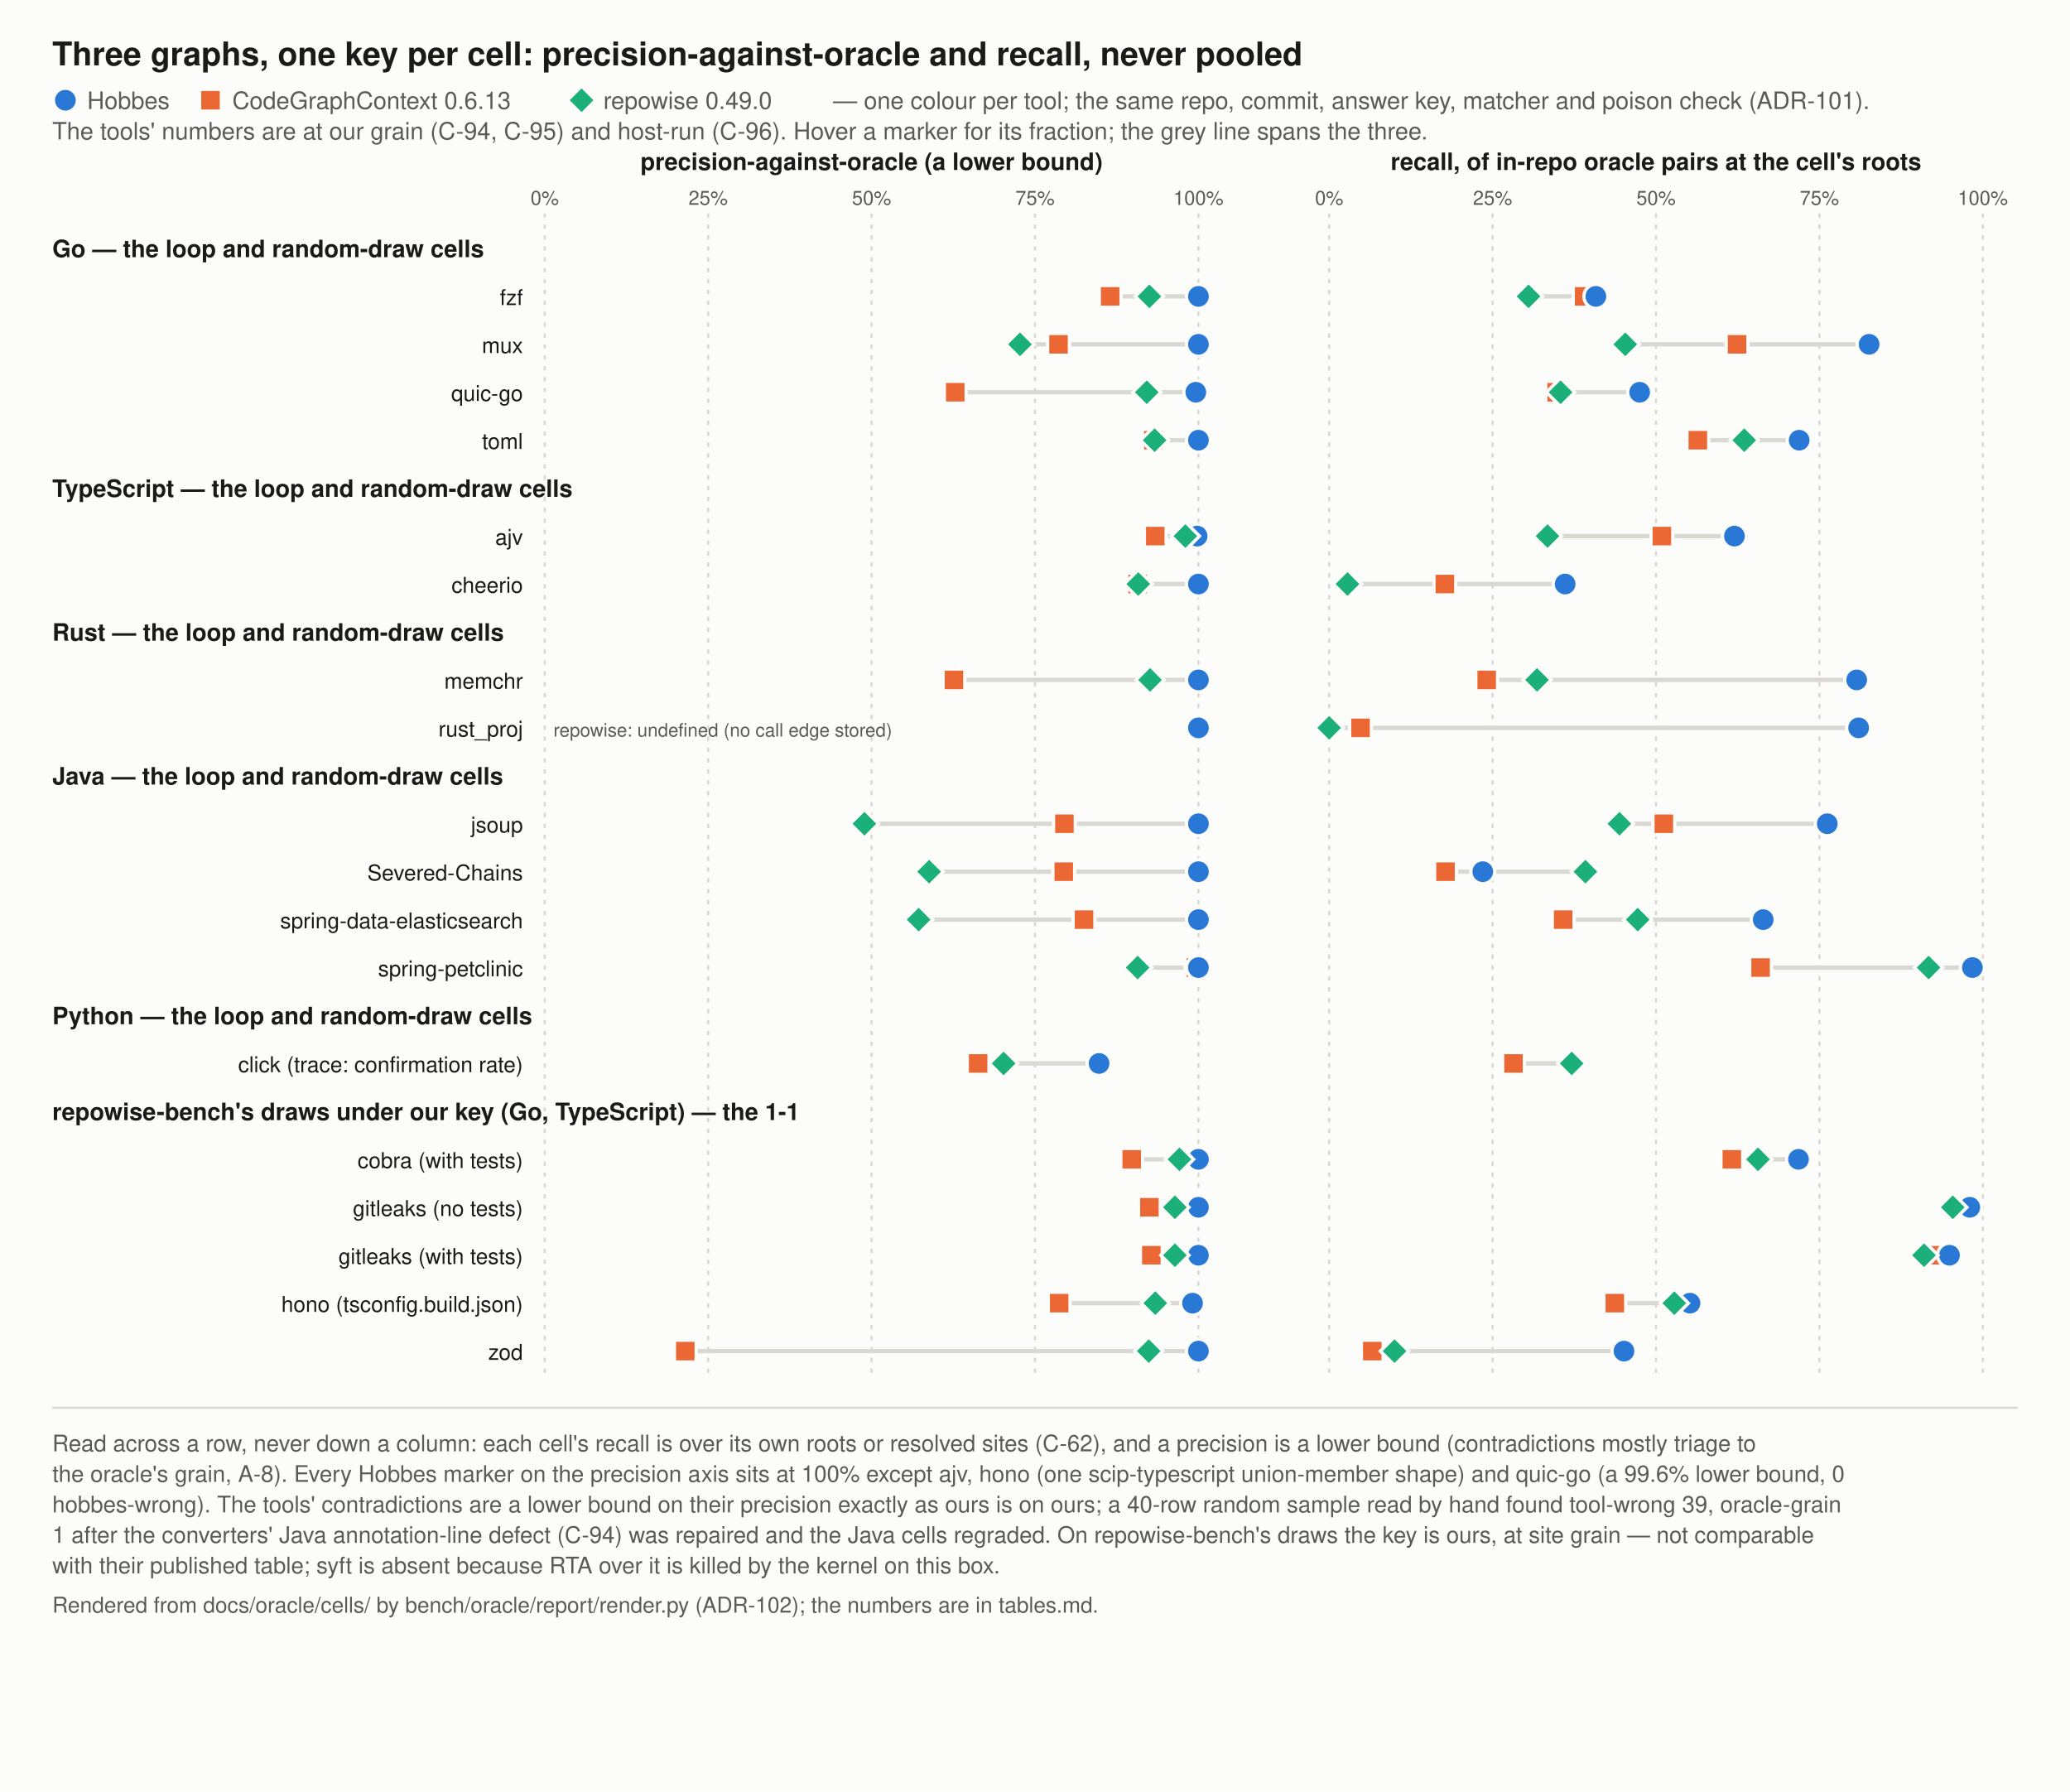
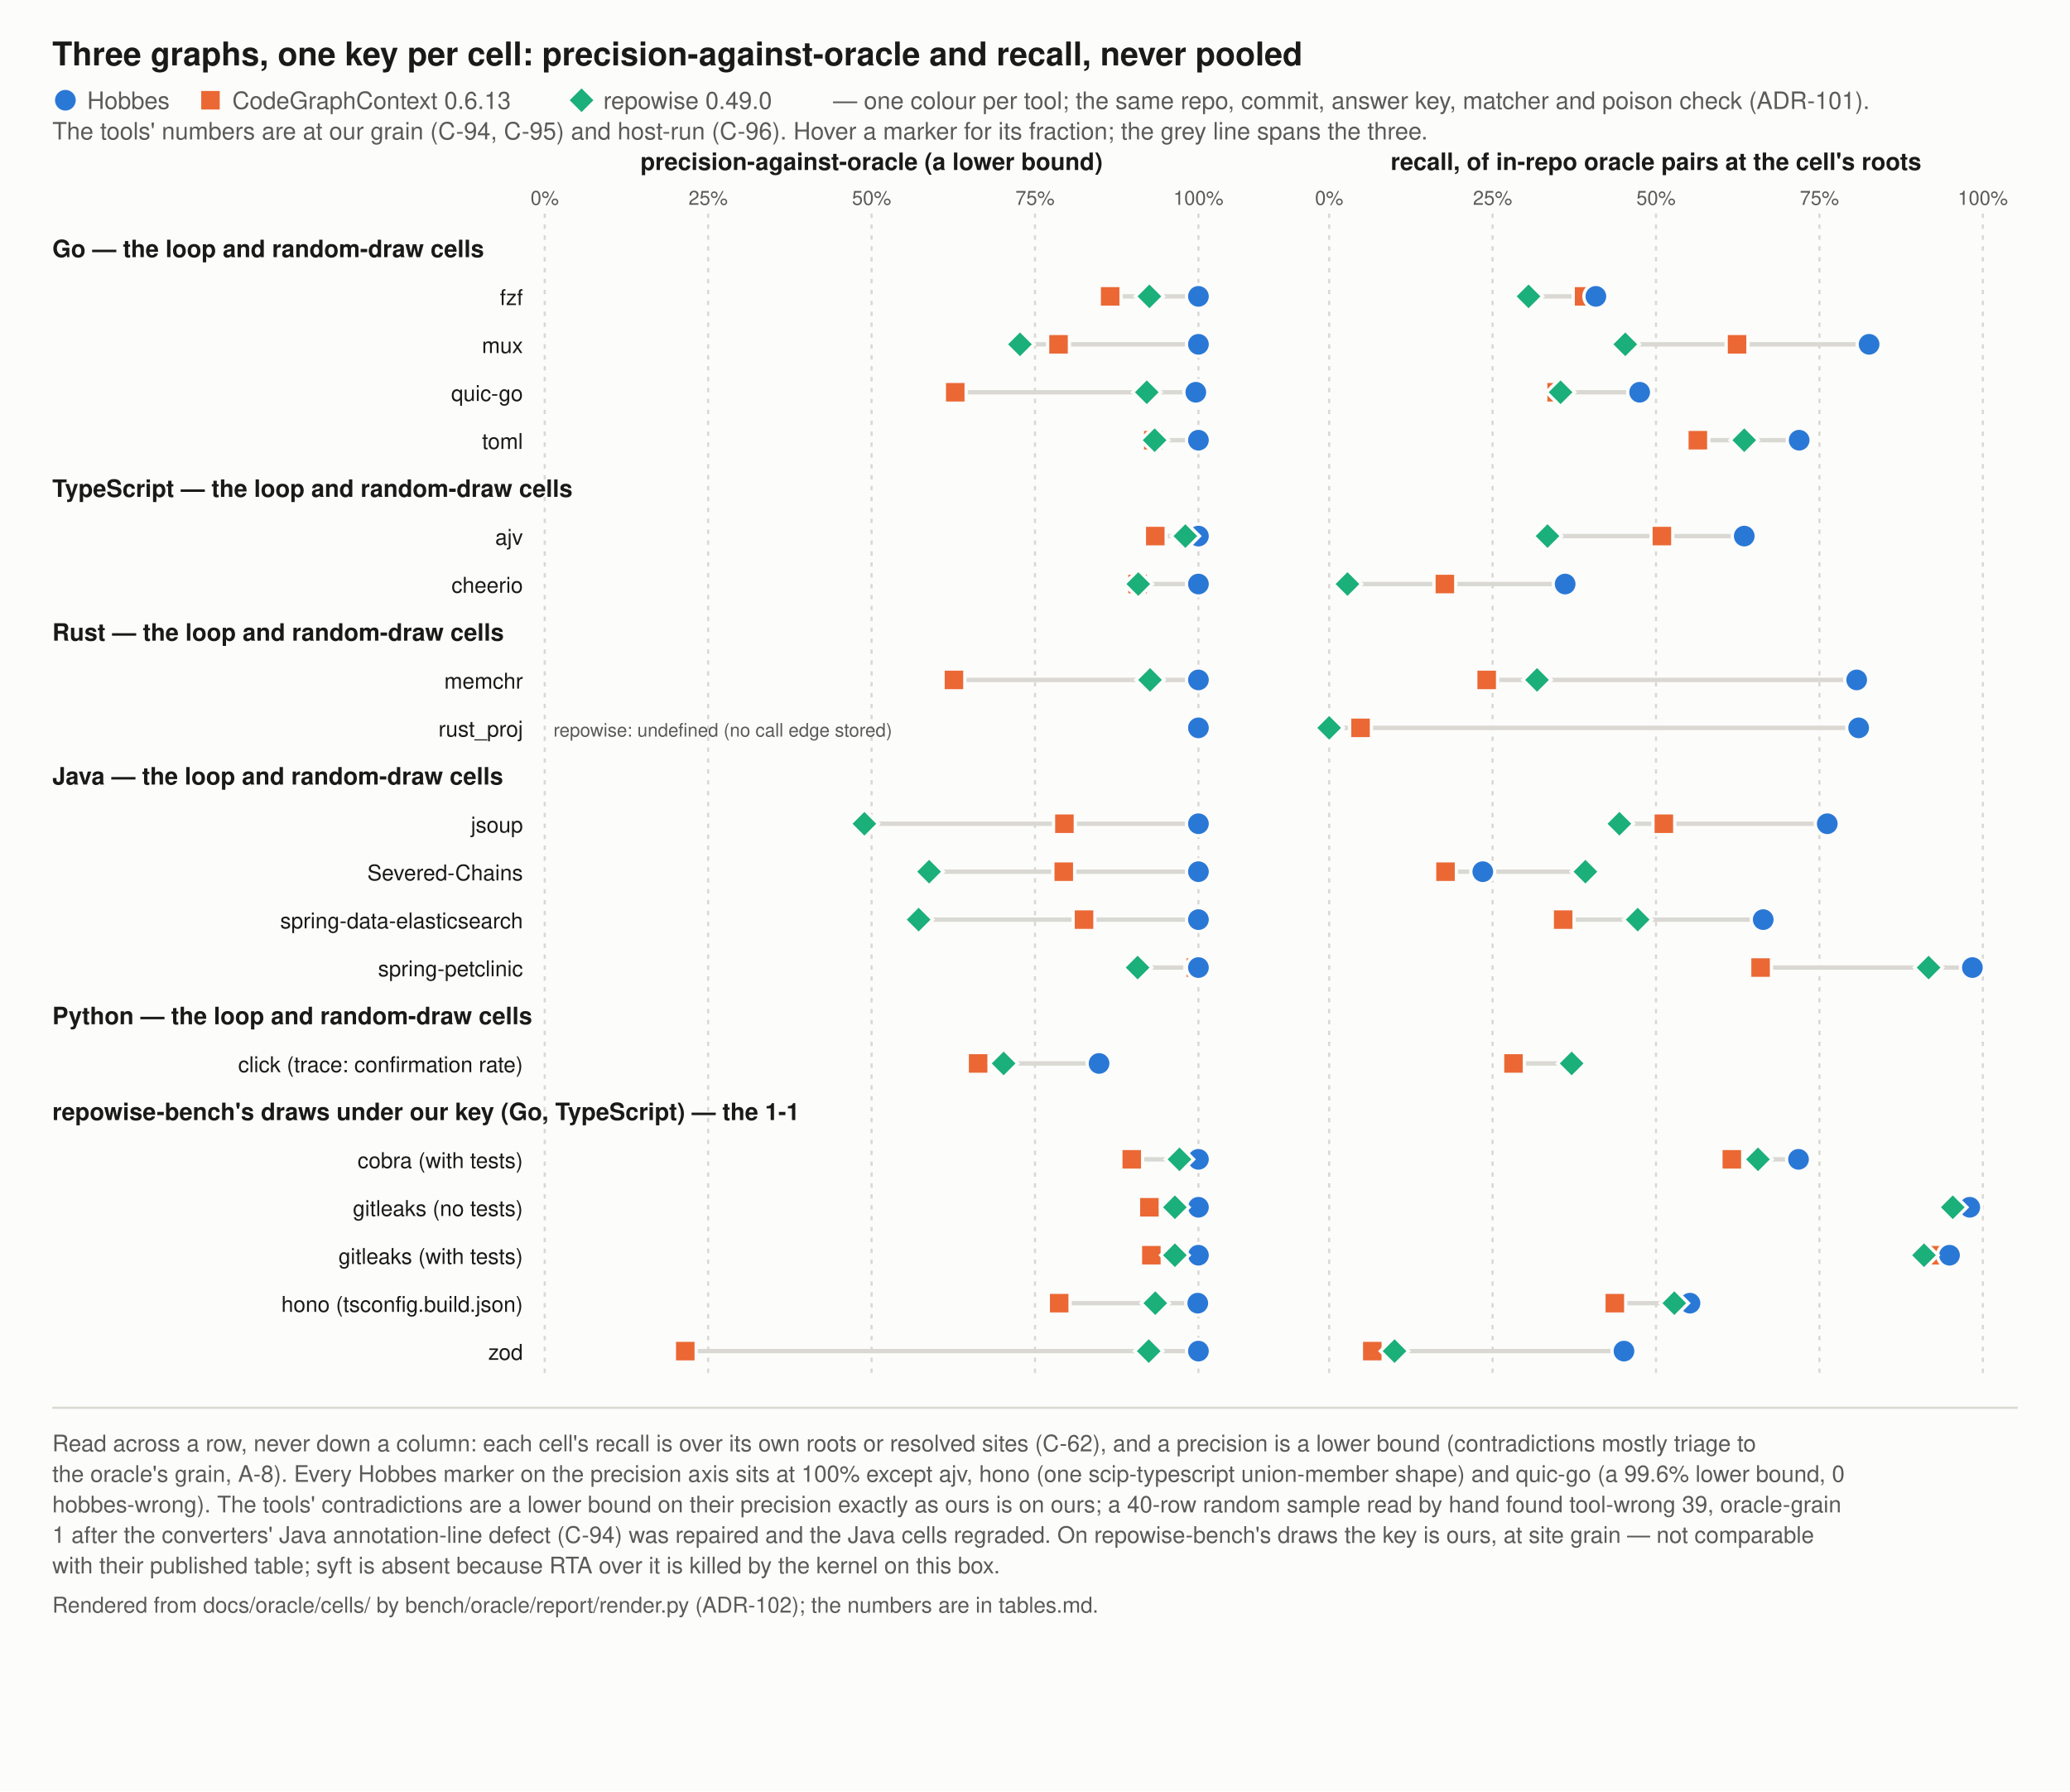
<svg xmlns="http://www.w3.org/2000/svg" width="950" height="822" viewBox="0 0 950 822" role="img" aria-label="Three graphs on one key per cell: precision-against-oracle and recall, Hobbes beside CodeGraphContext and repowise">
  <rect width="950" height="822" fill="#fcfcfb" />
  <text x="24" y="30" font-size="15" fill="#1a1a19" text-anchor="start" font-weight="bold" font-family="-apple-system, 'Segoe UI', Helvetica, Arial, sans-serif">Three graphs, one key per cell: precision-against-oracle and recall, never pooled</text>
  <g>
    <circle cx="30" cy="46" r="5.5" fill="#2a78d6" stroke="#fcfcfb" stroke-width="1.5" />
  </g>
  <text x="40" y="50" font-size="11" fill="#5a5a57" text-anchor="start" font-weight="normal" font-family="-apple-system, 'Segoe UI', Helvetica, Arial, sans-serif">Hobbes</text>
  <g>
    <rect x="91.6" y="41" width="10" height="10" fill="#eb6834" stroke="#fcfcfb" stroke-width="1.5" />
  </g>
  <text x="106.6" y="50" font-size="11" fill="#5a5a57" text-anchor="start" font-weight="normal" font-family="-apple-system, 'Segoe UI', Helvetica, Arial, sans-serif">CodeGraphContext 0.6.13</text>
  <g>
    <polygon points="266.9,39.5 273.4,46 266.9,52.5 260.4,46" fill="#1baf7a" stroke="#fcfcfb" stroke-width="1.5" />
  </g>
  <text x="276.9" y="50" font-size="11" fill="#5a5a57" text-anchor="start" font-weight="normal" font-family="-apple-system, 'Segoe UI', Helvetica, Arial, sans-serif">repowise 0.49.0</text>
  <text x="382.4" y="50" font-size="11" fill="#5a5a57" text-anchor="start" font-weight="normal" font-family="-apple-system, 'Segoe UI', Helvetica, Arial, sans-serif">— one colour per tool; the same repo, commit, answer key, matcher and poison check (ADR-101).</text>
  <text x="24" y="64" font-size="11" fill="#5a5a57" text-anchor="start" font-weight="normal" font-family="-apple-system, 'Segoe UI', Helvetica, Arial, sans-serif">The tools' numbers are at our grain (C-94, C-95) and host-run (C-96). Hover a marker for its fraction; the grey line spans the three.</text>
  <line x1="250.0" y1="98" x2="250.0" y2="632" stroke="#d9d8d2" stroke-dasharray="2 3" />
  <text x="250.0" y="94" font-size="9" fill="#5a5a57" text-anchor="middle" font-weight="normal" font-family="-apple-system, 'Segoe UI', Helvetica, Arial, sans-serif">0%</text>
  <line x1="325.0" y1="98" x2="325.0" y2="632" stroke="#d9d8d2" stroke-dasharray="2 3" />
  <text x="325.0" y="94" font-size="9" fill="#5a5a57" text-anchor="middle" font-weight="normal" font-family="-apple-system, 'Segoe UI', Helvetica, Arial, sans-serif">25%</text>
  <line x1="400.0" y1="98" x2="400.0" y2="632" stroke="#d9d8d2" stroke-dasharray="2 3" />
  <text x="400.0" y="94" font-size="9" fill="#5a5a57" text-anchor="middle" font-weight="normal" font-family="-apple-system, 'Segoe UI', Helvetica, Arial, sans-serif">50%</text>
  <line x1="475.0" y1="98" x2="475.0" y2="632" stroke="#d9d8d2" stroke-dasharray="2 3" />
  <text x="475.0" y="94" font-size="9" fill="#5a5a57" text-anchor="middle" font-weight="normal" font-family="-apple-system, 'Segoe UI', Helvetica, Arial, sans-serif">75%</text>
  <line x1="550.0" y1="98" x2="550.0" y2="632" stroke="#d9d8d2" stroke-dasharray="2 3" />
  <text x="550.0" y="94" font-size="9" fill="#5a5a57" text-anchor="middle" font-weight="normal" font-family="-apple-system, 'Segoe UI', Helvetica, Arial, sans-serif">100%</text>
  <text x="400.0" y="78" font-size="11" fill="#1a1a19" text-anchor="middle" font-weight="bold" font-family="-apple-system, 'Segoe UI', Helvetica, Arial, sans-serif">precision-against-oracle (a lower bound)</text>
  <line x1="610.0" y1="98" x2="610.0" y2="632" stroke="#d9d8d2" stroke-dasharray="2 3" />
  <text x="610.0" y="94" font-size="9" fill="#5a5a57" text-anchor="middle" font-weight="normal" font-family="-apple-system, 'Segoe UI', Helvetica, Arial, sans-serif">0%</text>
  <line x1="685.0" y1="98" x2="685.0" y2="632" stroke="#d9d8d2" stroke-dasharray="2 3" />
  <text x="685.0" y="94" font-size="9" fill="#5a5a57" text-anchor="middle" font-weight="normal" font-family="-apple-system, 'Segoe UI', Helvetica, Arial, sans-serif">25%</text>
  <line x1="760.0" y1="98" x2="760.0" y2="632" stroke="#d9d8d2" stroke-dasharray="2 3" />
  <text x="760.0" y="94" font-size="9" fill="#5a5a57" text-anchor="middle" font-weight="normal" font-family="-apple-system, 'Segoe UI', Helvetica, Arial, sans-serif">50%</text>
  <line x1="835.0" y1="98" x2="835.0" y2="632" stroke="#d9d8d2" stroke-dasharray="2 3" />
  <text x="835.0" y="94" font-size="9" fill="#5a5a57" text-anchor="middle" font-weight="normal" font-family="-apple-system, 'Segoe UI', Helvetica, Arial, sans-serif">75%</text>
  <line x1="910.0" y1="98" x2="910.0" y2="632" stroke="#d9d8d2" stroke-dasharray="2 3" />
  <text x="910.0" y="94" font-size="9" fill="#5a5a57" text-anchor="middle" font-weight="normal" font-family="-apple-system, 'Segoe UI', Helvetica, Arial, sans-serif">100%</text>
  <text x="760.0" y="78" font-size="11" fill="#1a1a19" text-anchor="middle" font-weight="bold" font-family="-apple-system, 'Segoe UI', Helvetica, Arial, sans-serif">recall, of in-repo oracle pairs at the cell's roots</text>
  <text x="24" y="118" font-size="11" fill="#1a1a19" text-anchor="start" font-weight="bold" font-family="-apple-system, 'Segoe UI', Helvetica, Arial, sans-serif">Go — the loop and random-draw cells</text>
  <text x="240" y="140" font-size="10" fill="#1a1a19" text-anchor="end" font-weight="normal" font-family="-apple-system, 'Segoe UI', Helvetica, Arial, sans-serif">fzf</text>
  <line x1="509.5" y1="136" x2="550.0" y2="136" stroke="#d9d8d2" stroke-width="2" />
  <g>
    <rect x="504.5" y="131" width="10" height="10" fill="#eb6834" stroke="#fcfcfb" stroke-width="1.5" />
  </g>
  <g>
    <circle cx="550.0" cy="136" r="5.5" fill="#2a78d6" stroke="#fcfcfb" stroke-width="1.5" />
  </g>
  <g>
    <polygon points="527.5,129.5 534.0,136 527.5,142.5 521.0,136" fill="#1baf7a" stroke="#fcfcfb" stroke-width="1.5" />
  </g>
  <line x1="701.5" y1="136" x2="732.4" y2="136" stroke="#d9d8d2" stroke-width="2" />
  <g>
    <rect x="722.0" y="131" width="10" height="10" fill="#eb6834" stroke="#fcfcfb" stroke-width="1.5" />
  </g>
  <g>
    <circle cx="732.4" cy="136" r="5.5" fill="#2a78d6" stroke="#fcfcfb" stroke-width="1.5" />
  </g>
  <g>
    <polygon points="701.5,129.5 708.0,136 701.5,142.5 695.0,136" fill="#1baf7a" stroke="#fcfcfb" stroke-width="1.5" />
  </g>
  <text x="240" y="162" font-size="10" fill="#1a1a19" text-anchor="end" font-weight="normal" font-family="-apple-system, 'Segoe UI', Helvetica, Arial, sans-serif">mux</text>
  <line x1="468.1" y1="158" x2="550.0" y2="158" stroke="#d9d8d2" stroke-width="2" />
  <g>
    <rect x="480.8" y="153" width="10" height="10" fill="#eb6834" stroke="#fcfcfb" stroke-width="1.5" />
  </g>
  <g>
    <circle cx="550.0" cy="158" r="5.5" fill="#2a78d6" stroke="#fcfcfb" stroke-width="1.5" />
  </g>
  <g>
    <polygon points="468.1,151.5 474.6,158 468.1,164.5 461.6,158" fill="#1baf7a" stroke="#fcfcfb" stroke-width="1.5" />
  </g>
  <line x1="745.9" y1="158" x2="857.8" y2="158" stroke="#d9d8d2" stroke-width="2" />
  <g>
    <rect x="792.2" y="153" width="10" height="10" fill="#eb6834" stroke="#fcfcfb" stroke-width="1.5" />
  </g>
  <g>
    <circle cx="857.8" cy="158" r="5.5" fill="#2a78d6" stroke="#fcfcfb" stroke-width="1.5" />
  </g>
  <g>
    <polygon points="745.9,151.5 752.4,158 745.9,164.5 739.4,158" fill="#1baf7a" stroke="#fcfcfb" stroke-width="1.5" />
  </g>
  <text x="240" y="184" font-size="10" fill="#1a1a19" text-anchor="end" font-weight="normal" font-family="-apple-system, 'Segoe UI', Helvetica, Arial, sans-serif">quic-go</text>
  <line x1="438.4" y1="180" x2="548.8" y2="180" stroke="#d9d8d2" stroke-width="2" />
  <g>
    <rect x="433.4" y="175" width="10" height="10" fill="#eb6834" stroke="#fcfcfb" stroke-width="1.5" />
  </g>
  <g>
    <circle cx="548.8" cy="180" r="5.5" fill="#2a78d6" stroke="#fcfcfb" stroke-width="1.5" />
  </g>
  <g>
    <polygon points="526.3,173.5 532.8,180 526.3,186.5 519.8,180" fill="#1baf7a" stroke="#fcfcfb" stroke-width="1.5" />
  </g>
  <line x1="714.4" y1="180" x2="752.5" y2="180" stroke="#d9d8d2" stroke-width="2" />
  <g>
    <rect x="709.4" y="175" width="10" height="10" fill="#eb6834" stroke="#fcfcfb" stroke-width="1.5" />
  </g>
  <g>
    <circle cx="752.5" cy="180" r="5.5" fill="#2a78d6" stroke="#fcfcfb" stroke-width="1.5" />
  </g>
  <g>
    <polygon points="716.2,173.5 722.7,180 716.2,186.5 709.7,180" fill="#1baf7a" stroke="#fcfcfb" stroke-width="1.5" />
  </g>
  <text x="240" y="206" font-size="10" fill="#1a1a19" text-anchor="end" font-weight="normal" font-family="-apple-system, 'Segoe UI', Helvetica, Arial, sans-serif">toml</text>
  <line x1="529.3" y1="202" x2="550.0" y2="202" stroke="#d9d8d2" stroke-width="2" />
  <g>
    <rect x="524.3" y="197" width="10" height="10" fill="#eb6834" stroke="#fcfcfb" stroke-width="1.5" />
  </g>
  <g>
    <polygon points="529.9,195.5 536.4,202 529.9,208.5 523.4,202" fill="#1baf7a" stroke="#fcfcfb" stroke-width="1.5" />
  </g>
  <g>
    <circle cx="550.0" cy="202" r="5.5" fill="#2a78d6" stroke="#fcfcfb" stroke-width="1.5" />
  </g>
  <line x1="779.2" y1="202" x2="825.7" y2="202" stroke="#d9d8d2" stroke-width="2" />
  <g>
    <rect x="774.2" y="197" width="10" height="10" fill="#eb6834" stroke="#fcfcfb" stroke-width="1.5" />
  </g>
  <g>
    <polygon points="800.5,195.5 807.0,202 800.5,208.5 794.0,202" fill="#1baf7a" stroke="#fcfcfb" stroke-width="1.5" />
  </g>
  <g>
    <circle cx="825.7" cy="202" r="5.5" fill="#2a78d6" stroke="#fcfcfb" stroke-width="1.5" />
  </g>
  <text x="24" y="228" font-size="11" fill="#1a1a19" text-anchor="start" font-weight="bold" font-family="-apple-system, 'Segoe UI', Helvetica, Arial, sans-serif">TypeScript — the loop and random-draw cells</text>
  <text x="240" y="250" font-size="10" fill="#1a1a19" text-anchor="end" font-weight="normal" font-family="-apple-system, 'Segoe UI', Helvetica, Arial, sans-serif">ajv</text>
-   <line x1="530.2" y1="246" x2="549.4" y2="246" stroke="#d9d8d2" stroke-width="2" />
-   <g>
-     <circle cx="549.4" cy="246" r="5.5" fill="#2a78d6" stroke="#fcfcfb" stroke-width="1.5" />
+   <line x1="530.2" y1="246" x2="550.0" y2="246" stroke="#d9d8d2" stroke-width="2" />
+   <g>
+     <circle cx="550.0" cy="246" r="5.5" fill="#2a78d6" stroke="#fcfcfb" stroke-width="1.5" />
  </g>
  <g>
    <rect x="525.2" y="241" width="10" height="10" fill="#eb6834" stroke="#fcfcfb" stroke-width="1.5" />
  </g>
  <g>
    <polygon points="544.0,239.5 550.5,246 544.0,252.5 537.5,246" fill="#1baf7a" stroke="#fcfcfb" stroke-width="1.5" />
  </g>
-   <line x1="710.2" y1="246" x2="796.0" y2="246" stroke="#d9d8d2" stroke-width="2" />
-   <g>
-     <circle cx="796.0" cy="246" r="5.5" fill="#2a78d6" stroke="#fcfcfb" stroke-width="1.5" />
+   <line x1="710.2" y1="246" x2="800.5" y2="246" stroke="#d9d8d2" stroke-width="2" />
+   <g>
+     <circle cx="800.5" cy="246" r="5.5" fill="#2a78d6" stroke="#fcfcfb" stroke-width="1.5" />
  </g>
  <g>
    <rect x="757.7" y="241" width="10" height="10" fill="#eb6834" stroke="#fcfcfb" stroke-width="1.5" />
  </g>
  <g>
    <polygon points="710.2,239.5 716.7,246 710.2,252.5 703.7,246" fill="#1baf7a" stroke="#fcfcfb" stroke-width="1.5" />
  </g>
  <text x="240" y="272" font-size="10" fill="#1a1a19" text-anchor="end" font-weight="normal" font-family="-apple-system, 'Segoe UI', Helvetica, Arial, sans-serif">cheerio</text>
  <line x1="522.1" y1="268" x2="550.0" y2="268" stroke="#d9d8d2" stroke-width="2" />
  <g>
    <circle cx="550.0" cy="268" r="5.5" fill="#2a78d6" stroke="#fcfcfb" stroke-width="1.5" />
  </g>
  <g>
    <rect x="517.1" y="263" width="10" height="10" fill="#eb6834" stroke="#fcfcfb" stroke-width="1.5" />
  </g>
  <g>
    <polygon points="522.4,261.5 528.9,268 522.4,274.5 515.9,268" fill="#1baf7a" stroke="#fcfcfb" stroke-width="1.5" />
  </g>
  <line x1="618.4" y1="268" x2="718.3" y2="268" stroke="#d9d8d2" stroke-width="2" />
  <g>
    <circle cx="718.3" cy="268" r="5.5" fill="#2a78d6" stroke="#fcfcfb" stroke-width="1.5" />
  </g>
  <g>
    <rect x="658.1" y="263" width="10" height="10" fill="#eb6834" stroke="#fcfcfb" stroke-width="1.5" />
  </g>
  <g>
    <polygon points="618.4,261.5 624.9,268 618.4,274.5 611.9,268" fill="#1baf7a" stroke="#fcfcfb" stroke-width="1.5" />
  </g>
  <text x="24" y="294" font-size="11" fill="#1a1a19" text-anchor="start" font-weight="bold" font-family="-apple-system, 'Segoe UI', Helvetica, Arial, sans-serif">Rust — the loop and random-draw cells</text>
  <text x="240" y="316" font-size="10" fill="#1a1a19" text-anchor="end" font-weight="normal" font-family="-apple-system, 'Segoe UI', Helvetica, Arial, sans-serif">memchr</text>
  <line x1="437.8" y1="312" x2="550.0" y2="312" stroke="#d9d8d2" stroke-width="2" />
  <g>
    <rect x="432.8" y="307" width="10" height="10" fill="#eb6834" stroke="#fcfcfb" stroke-width="1.5" />
  </g>
  <g>
    <circle cx="550.0" cy="312" r="5.5" fill="#2a78d6" stroke="#fcfcfb" stroke-width="1.5" />
  </g>
  <g>
    <polygon points="527.8,305.5 534.3,312 527.8,318.5 521.3,312" fill="#1baf7a" stroke="#fcfcfb" stroke-width="1.5" />
  </g>
  <line x1="682.3" y1="312" x2="852.1" y2="312" stroke="#d9d8d2" stroke-width="2" />
  <g>
    <rect x="677.3" y="307" width="10" height="10" fill="#eb6834" stroke="#fcfcfb" stroke-width="1.5" />
  </g>
  <g>
    <circle cx="852.1" cy="312" r="5.5" fill="#2a78d6" stroke="#fcfcfb" stroke-width="1.5" />
  </g>
  <g>
    <polygon points="705.4,305.5 711.9,312 705.4,318.5 698.9,312" fill="#1baf7a" stroke="#fcfcfb" stroke-width="1.5" />
  </g>
  <text x="240" y="338" font-size="10" fill="#1a1a19" text-anchor="end" font-weight="normal" font-family="-apple-system, 'Segoe UI', Helvetica, Arial, sans-serif">rust_proj</text>
  <line x1="550.0" y1="334" x2="550.0" y2="334" stroke="#d9d8d2" stroke-width="2" />
  <g>
    <rect x="545.0" y="329" width="10" height="10" fill="#eb6834" stroke="#fcfcfb" stroke-width="1.5" />
  </g>
  <g>
    <circle cx="550.0" cy="334" r="5.5" fill="#2a78d6" stroke="#fcfcfb" stroke-width="1.5" />
  </g>
  <text x="254" y="338" font-size="8.5" fill="#5a5a57" text-anchor="start" font-weight="normal" font-family="-apple-system, 'Segoe UI', Helvetica, Arial, sans-serif">repowise: undefined (no call edge stored)</text>
  <line x1="610.0" y1="334" x2="853.0" y2="334" stroke="#d9d8d2" stroke-width="2" />
  <g>
    <rect x="619.4" y="329" width="10" height="10" fill="#eb6834" stroke="#fcfcfb" stroke-width="1.5" />
  </g>
  <g>
    <polygon points="610.0,327.5 616.5,334 610.0,340.5 603.5,334" fill="#1baf7a" stroke="#fcfcfb" stroke-width="1.5" />
  </g>
  <g>
    <circle cx="853.0" cy="334" r="5.5" fill="#2a78d6" stroke="#fcfcfb" stroke-width="1.5" />
  </g>
  <text x="24" y="360" font-size="11" fill="#1a1a19" text-anchor="start" font-weight="bold" font-family="-apple-system, 'Segoe UI', Helvetica, Arial, sans-serif">Java — the loop and random-draw cells</text>
  <text x="240" y="382" font-size="10" fill="#1a1a19" text-anchor="end" font-weight="normal" font-family="-apple-system, 'Segoe UI', Helvetica, Arial, sans-serif">jsoup</text>
  <line x1="396.7" y1="378" x2="550.0" y2="378" stroke="#d9d8d2" stroke-width="2" />
  <g>
    <rect x="483.5" y="373" width="10" height="10" fill="#eb6834" stroke="#fcfcfb" stroke-width="1.5" />
  </g>
  <g>
    <circle cx="550.0" cy="378" r="5.5" fill="#2a78d6" stroke="#fcfcfb" stroke-width="1.5" />
  </g>
  <g>
    <polygon points="396.7,371.5 403.2,378 396.7,384.5 390.2,378" fill="#1baf7a" stroke="#fcfcfb" stroke-width="1.5" />
  </g>
  <line x1="743.2" y1="378" x2="838.6" y2="378" stroke="#d9d8d2" stroke-width="2" />
  <g>
    <rect x="758.6" y="373" width="10" height="10" fill="#eb6834" stroke="#fcfcfb" stroke-width="1.5" />
  </g>
  <g>
    <circle cx="838.6" cy="378" r="5.5" fill="#2a78d6" stroke="#fcfcfb" stroke-width="1.5" />
  </g>
  <g>
    <polygon points="743.2,371.5 749.7,378 743.2,384.5 736.7,378" fill="#1baf7a" stroke="#fcfcfb" stroke-width="1.5" />
  </g>
  <text x="240" y="404" font-size="10" fill="#1a1a19" text-anchor="end" font-weight="normal" font-family="-apple-system, 'Segoe UI', Helvetica, Arial, sans-serif">Severed-Chains</text>
  <line x1="426.4" y1="400" x2="550.0" y2="400" stroke="#d9d8d2" stroke-width="2" />
  <g>
    <rect x="483.2" y="395" width="10" height="10" fill="#eb6834" stroke="#fcfcfb" stroke-width="1.5" />
  </g>
  <g>
    <polygon points="426.4,393.5 432.9,400 426.4,406.5 419.9,400" fill="#1baf7a" stroke="#fcfcfb" stroke-width="1.5" />
  </g>
  <g>
    <circle cx="550.0" cy="400" r="5.5" fill="#2a78d6" stroke="#fcfcfb" stroke-width="1.5" />
  </g>
  <line x1="663.4" y1="400" x2="727.6" y2="400" stroke="#d9d8d2" stroke-width="2" />
  <g>
    <rect x="658.4" y="395" width="10" height="10" fill="#eb6834" stroke="#fcfcfb" stroke-width="1.5" />
  </g>
  <g>
    <polygon points="727.6,393.5 734.1,400 727.6,406.5 721.1,400" fill="#1baf7a" stroke="#fcfcfb" stroke-width="1.5" />
  </g>
  <g>
    <circle cx="680.5" cy="400" r="5.5" fill="#2a78d6" stroke="#fcfcfb" stroke-width="1.5" />
  </g>
  <text x="240" y="426" font-size="10" fill="#1a1a19" text-anchor="end" font-weight="normal" font-family="-apple-system, 'Segoe UI', Helvetica, Arial, sans-serif">spring-data-elasticsearch</text>
  <line x1="421.6" y1="422" x2="550.0" y2="422" stroke="#d9d8d2" stroke-width="2" />
  <g>
    <rect x="492.5" y="417" width="10" height="10" fill="#eb6834" stroke="#fcfcfb" stroke-width="1.5" />
  </g>
  <g>
    <polygon points="421.6,415.5 428.1,422 421.6,428.5 415.1,422" fill="#1baf7a" stroke="#fcfcfb" stroke-width="1.5" />
  </g>
  <g>
    <circle cx="550.0" cy="422" r="5.5" fill="#2a78d6" stroke="#fcfcfb" stroke-width="1.5" />
  </g>
  <line x1="717.4" y1="422" x2="809.2" y2="422" stroke="#d9d8d2" stroke-width="2" />
  <g>
    <rect x="712.4" y="417" width="10" height="10" fill="#eb6834" stroke="#fcfcfb" stroke-width="1.5" />
  </g>
  <g>
    <polygon points="751.6,415.5 758.1,422 751.6,428.5 745.1,422" fill="#1baf7a" stroke="#fcfcfb" stroke-width="1.5" />
  </g>
  <g>
    <circle cx="809.2" cy="422" r="5.5" fill="#2a78d6" stroke="#fcfcfb" stroke-width="1.5" />
  </g>
  <text x="240" y="448" font-size="10" fill="#1a1a19" text-anchor="end" font-weight="normal" font-family="-apple-system, 'Segoe UI', Helvetica, Arial, sans-serif">spring-petclinic</text>
  <line x1="522.1" y1="444" x2="550.0" y2="444" stroke="#d9d8d2" stroke-width="2" />
  <g>
    <rect x="543.8" y="439" width="10" height="10" fill="#eb6834" stroke="#fcfcfb" stroke-width="1.5" />
  </g>
  <g>
    <circle cx="550.0" cy="444" r="5.5" fill="#2a78d6" stroke="#fcfcfb" stroke-width="1.5" />
  </g>
  <g>
    <polygon points="522.1,437.5 528.6,444 522.1,450.5 515.6,444" fill="#1baf7a" stroke="#fcfcfb" stroke-width="1.5" />
  </g>
  <line x1="808.0" y1="444" x2="905.2" y2="444" stroke="#d9d8d2" stroke-width="2" />
  <g>
    <rect x="803.0" y="439" width="10" height="10" fill="#eb6834" stroke="#fcfcfb" stroke-width="1.5" />
  </g>
  <g>
    <circle cx="905.2" cy="444" r="5.5" fill="#2a78d6" stroke="#fcfcfb" stroke-width="1.5" />
  </g>
  <g>
    <polygon points="885.1,437.5 891.6,444 885.1,450.5 878.6,444" fill="#1baf7a" stroke="#fcfcfb" stroke-width="1.5" />
  </g>
  <text x="24" y="470" font-size="11" fill="#1a1a19" text-anchor="start" font-weight="bold" font-family="-apple-system, 'Segoe UI', Helvetica, Arial, sans-serif">Python — the loop and random-draw cells</text>
  <text x="240" y="492" font-size="10" fill="#1a1a19" text-anchor="end" font-weight="normal" font-family="-apple-system, 'Segoe UI', Helvetica, Arial, sans-serif">click (trace: confirmation rate)</text>
  <line x1="448.9" y1="488" x2="504.4" y2="488" stroke="#d9d8d2" stroke-width="2" />
  <g>
    <circle cx="504.4" cy="488" r="5.5" fill="#2a78d6" stroke="#fcfcfb" stroke-width="1.5" />
  </g>
  <g>
    <rect x="443.9" y="483" width="10" height="10" fill="#eb6834" stroke="#fcfcfb" stroke-width="1.5" />
  </g>
  <g>
    <polygon points="460.6,481.5 467.1,488 460.6,494.5 454.1,488" fill="#1baf7a" stroke="#fcfcfb" stroke-width="1.5" />
  </g>
  <line x1="694.6" y1="488" x2="721.3" y2="488" stroke="#d9d8d2" stroke-width="2" />
  <g>
    <circle cx="721.0" cy="488" r="5.5" fill="#2a78d6" stroke="#fcfcfb" stroke-width="1.5" />
  </g>
  <g>
    <rect x="689.6" y="483" width="10" height="10" fill="#eb6834" stroke="#fcfcfb" stroke-width="1.5" />
  </g>
  <g>
    <polygon points="721.3,481.5 727.8,488 721.3,494.5 714.8,488" fill="#1baf7a" stroke="#fcfcfb" stroke-width="1.5" />
  </g>
  <text x="24" y="514" font-size="11" fill="#1a1a19" text-anchor="start" font-weight="bold" font-family="-apple-system, 'Segoe UI', Helvetica, Arial, sans-serif">repowise-bench's draws under our key (Go, TypeScript) — the 1-1</text>
  <text x="240" y="536" font-size="10" fill="#1a1a19" text-anchor="end" font-weight="normal" font-family="-apple-system, 'Segoe UI', Helvetica, Arial, sans-serif">cobra (with tests)</text>
  <line x1="519.4" y1="532" x2="550.0" y2="532" stroke="#d9d8d2" stroke-width="2" />
  <g>
    <circle cx="550.0" cy="532" r="5.5" fill="#2a78d6" stroke="#fcfcfb" stroke-width="1.5" />
  </g>
  <g>
    <rect x="514.4" y="527" width="10" height="10" fill="#eb6834" stroke="#fcfcfb" stroke-width="1.5" />
  </g>
  <g>
    <polygon points="541.3,525.5 547.8,532 541.3,538.5 534.8,532" fill="#1baf7a" stroke="#fcfcfb" stroke-width="1.5" />
  </g>
  <line x1="794.8" y1="532" x2="825.4" y2="532" stroke="#d9d8d2" stroke-width="2" />
  <g>
    <circle cx="825.4" cy="532" r="5.5" fill="#2a78d6" stroke="#fcfcfb" stroke-width="1.5" />
  </g>
  <g>
    <rect x="789.8" y="527" width="10" height="10" fill="#eb6834" stroke="#fcfcfb" stroke-width="1.5" />
  </g>
  <g>
    <polygon points="806.8,525.5 813.3,532 806.8,538.5 800.3,532" fill="#1baf7a" stroke="#fcfcfb" stroke-width="1.5" />
  </g>
  <text x="240" y="558" font-size="10" fill="#1a1a19" text-anchor="end" font-weight="normal" font-family="-apple-system, 'Segoe UI', Helvetica, Arial, sans-serif">gitleaks (no tests)</text>
  <line x1="527.5" y1="554" x2="550.0" y2="554" stroke="#d9d8d2" stroke-width="2" />
  <g>
    <rect x="522.5" y="549" width="10" height="10" fill="#eb6834" stroke="#fcfcfb" stroke-width="1.5" />
  </g>
  <g>
    <circle cx="550.0" cy="554" r="5.5" fill="#2a78d6" stroke="#fcfcfb" stroke-width="1.5" />
  </g>
  <g>
    <polygon points="539.2,547.5 545.7,554 539.2,560.5 532.7,554" fill="#1baf7a" stroke="#fcfcfb" stroke-width="1.5" />
  </g>
  <line x1="896.2" y1="554" x2="904.0" y2="554" stroke="#d9d8d2" stroke-width="2" />
  <g>
    <rect x="895.4" y="549" width="10" height="10" fill="#eb6834" stroke="#fcfcfb" stroke-width="1.5" />
  </g>
  <g>
    <circle cx="904.0" cy="554" r="5.5" fill="#2a78d6" stroke="#fcfcfb" stroke-width="1.5" />
  </g>
  <g>
    <polygon points="896.2,547.5 902.7,554 896.2,560.5 889.7,554" fill="#1baf7a" stroke="#fcfcfb" stroke-width="1.5" />
  </g>
  <text x="240" y="580" font-size="10" fill="#1a1a19" text-anchor="end" font-weight="normal" font-family="-apple-system, 'Segoe UI', Helvetica, Arial, sans-serif">gitleaks (with tests)</text>
  <line x1="528.4" y1="576" x2="550.0" y2="576" stroke="#d9d8d2" stroke-width="2" />
  <g>
    <rect x="523.4" y="571" width="10" height="10" fill="#eb6834" stroke="#fcfcfb" stroke-width="1.5" />
  </g>
  <g>
    <circle cx="550.0" cy="576" r="5.5" fill="#2a78d6" stroke="#fcfcfb" stroke-width="1.5" />
  </g>
  <g>
    <polygon points="539.2,569.5 545.7,576 539.2,582.5 532.7,576" fill="#1baf7a" stroke="#fcfcfb" stroke-width="1.5" />
  </g>
  <line x1="883.0" y1="576" x2="894.7" y2="576" stroke="#d9d8d2" stroke-width="2" />
  <g>
    <rect x="883.1" y="571" width="10" height="10" fill="#eb6834" stroke="#fcfcfb" stroke-width="1.5" />
  </g>
  <g>
    <circle cx="894.7" cy="576" r="5.5" fill="#2a78d6" stroke="#fcfcfb" stroke-width="1.5" />
  </g>
  <g>
    <polygon points="883.0,569.5 889.5,576 883.0,582.5 876.5,576" fill="#1baf7a" stroke="#fcfcfb" stroke-width="1.5" />
  </g>
  <text x="240" y="602" font-size="10" fill="#1a1a19" text-anchor="end" font-weight="normal" font-family="-apple-system, 'Segoe UI', Helvetica, Arial, sans-serif">hono (tsconfig.build.json)</text>
-   <line x1="486.1" y1="598" x2="547.3" y2="598" stroke="#d9d8d2" stroke-width="2" />
+   <line x1="486.1" y1="598" x2="549.7" y2="598" stroke="#d9d8d2" stroke-width="2" />
  <g>
    <rect x="481.1" y="593" width="10" height="10" fill="#eb6834" stroke="#fcfcfb" stroke-width="1.5" />
  </g>
  <g>
-     <circle cx="547.3" cy="598" r="5.5" fill="#2a78d6" stroke="#fcfcfb" stroke-width="1.5" />
+     <circle cx="549.7" cy="598" r="5.5" fill="#2a78d6" stroke="#fcfcfb" stroke-width="1.5" />
  </g>
  <g>
    <polygon points="530.2,591.5 536.7,598 530.2,604.5 523.7,598" fill="#1baf7a" stroke="#fcfcfb" stroke-width="1.5" />
  </g>
  <line x1="741.1" y1="598" x2="775.6" y2="598" stroke="#d9d8d2" stroke-width="2" />
  <g>
    <rect x="736.1" y="593" width="10" height="10" fill="#eb6834" stroke="#fcfcfb" stroke-width="1.5" />
  </g>
  <g>
    <circle cx="775.6" cy="598" r="5.5" fill="#2a78d6" stroke="#fcfcfb" stroke-width="1.5" />
  </g>
  <g>
    <polygon points="768.4,591.5 774.9,598 768.4,604.5 761.9,598" fill="#1baf7a" stroke="#fcfcfb" stroke-width="1.5" />
  </g>
  <text x="240" y="624" font-size="10" fill="#1a1a19" text-anchor="end" font-weight="normal" font-family="-apple-system, 'Segoe UI', Helvetica, Arial, sans-serif">zod</text>
  <line x1="314.5" y1="620" x2="550.0" y2="620" stroke="#d9d8d2" stroke-width="2" />
  <g>
    <rect x="309.5" y="615" width="10" height="10" fill="#eb6834" stroke="#fcfcfb" stroke-width="1.5" />
  </g>
  <g>
    <polygon points="527.2,613.5 533.7,620 527.2,626.5 520.7,620" fill="#1baf7a" stroke="#fcfcfb" stroke-width="1.5" />
  </g>
  <g>
    <circle cx="550.0" cy="620" r="5.5" fill="#2a78d6" stroke="#fcfcfb" stroke-width="1.5" />
  </g>
  <line x1="629.8" y1="620" x2="745.3" y2="620" stroke="#d9d8d2" stroke-width="2" />
  <g>
    <rect x="624.8" y="615" width="10" height="10" fill="#eb6834" stroke="#fcfcfb" stroke-width="1.5" />
  </g>
  <g>
    <polygon points="640.0,613.5 646.5,620 640.0,626.5 633.5,620" fill="#1baf7a" stroke="#fcfcfb" stroke-width="1.5" />
  </g>
  <g>
    <circle cx="745.3" cy="620" r="5.5" fill="#2a78d6" stroke="#fcfcfb" stroke-width="1.5" />
  </g>
  <line x1="24" y1="646" x2="926" y2="646" stroke="#d9d8d2" />
  <text x="24" y="666" font-size="10.5" fill="#5a5a57" text-anchor="start" font-weight="normal" font-family="-apple-system, 'Segoe UI', Helvetica, Arial, sans-serif">Read across a row, never down a column: each cell's recall is over its own roots or resolved sites (C-62), and a precision is a lower bound (contradictions mostly triage to</text>
  <text x="24" y="680" font-size="10.5" fill="#5a5a57" text-anchor="start" font-weight="normal" font-family="-apple-system, 'Segoe UI', Helvetica, Arial, sans-serif">the oracle's grain, A-8). Every Hobbes marker on the precision axis sits at 100% except ajv, hono (one scip-typescript union-member shape) and quic-go (a 99.6% lower bound, 0</text>
  <text x="24" y="694" font-size="10.5" fill="#5a5a57" text-anchor="start" font-weight="normal" font-family="-apple-system, 'Segoe UI', Helvetica, Arial, sans-serif">hobbes-wrong). The tools' contradictions are a lower bound on their precision exactly as ours is on ours; a 40-row random sample read by hand found tool-wrong 39, oracle-grain</text>
  <text x="24" y="708" font-size="10.5" fill="#5a5a57" text-anchor="start" font-weight="normal" font-family="-apple-system, 'Segoe UI', Helvetica, Arial, sans-serif">1 after the converters' Java annotation-line defect (C-94) was repaired and the Java cells regraded. On repowise-bench's draws the key is ours, at site grain — not comparable</text>
  <text x="24" y="722" font-size="10.5" fill="#5a5a57" text-anchor="start" font-weight="normal" font-family="-apple-system, 'Segoe UI', Helvetica, Arial, sans-serif">with their published table; syft is absent because RTA over it is killed by the kernel on this box.</text>
  <text x="24" y="740" font-size="10" fill="#5a5a57" text-anchor="start" font-weight="normal" font-family="-apple-system, 'Segoe UI', Helvetica, Arial, sans-serif">Rendered from docs/oracle/cells/ by bench/oracle/report/render.py (ADR-102); the numbers are in tables.md.</text>
</svg>
